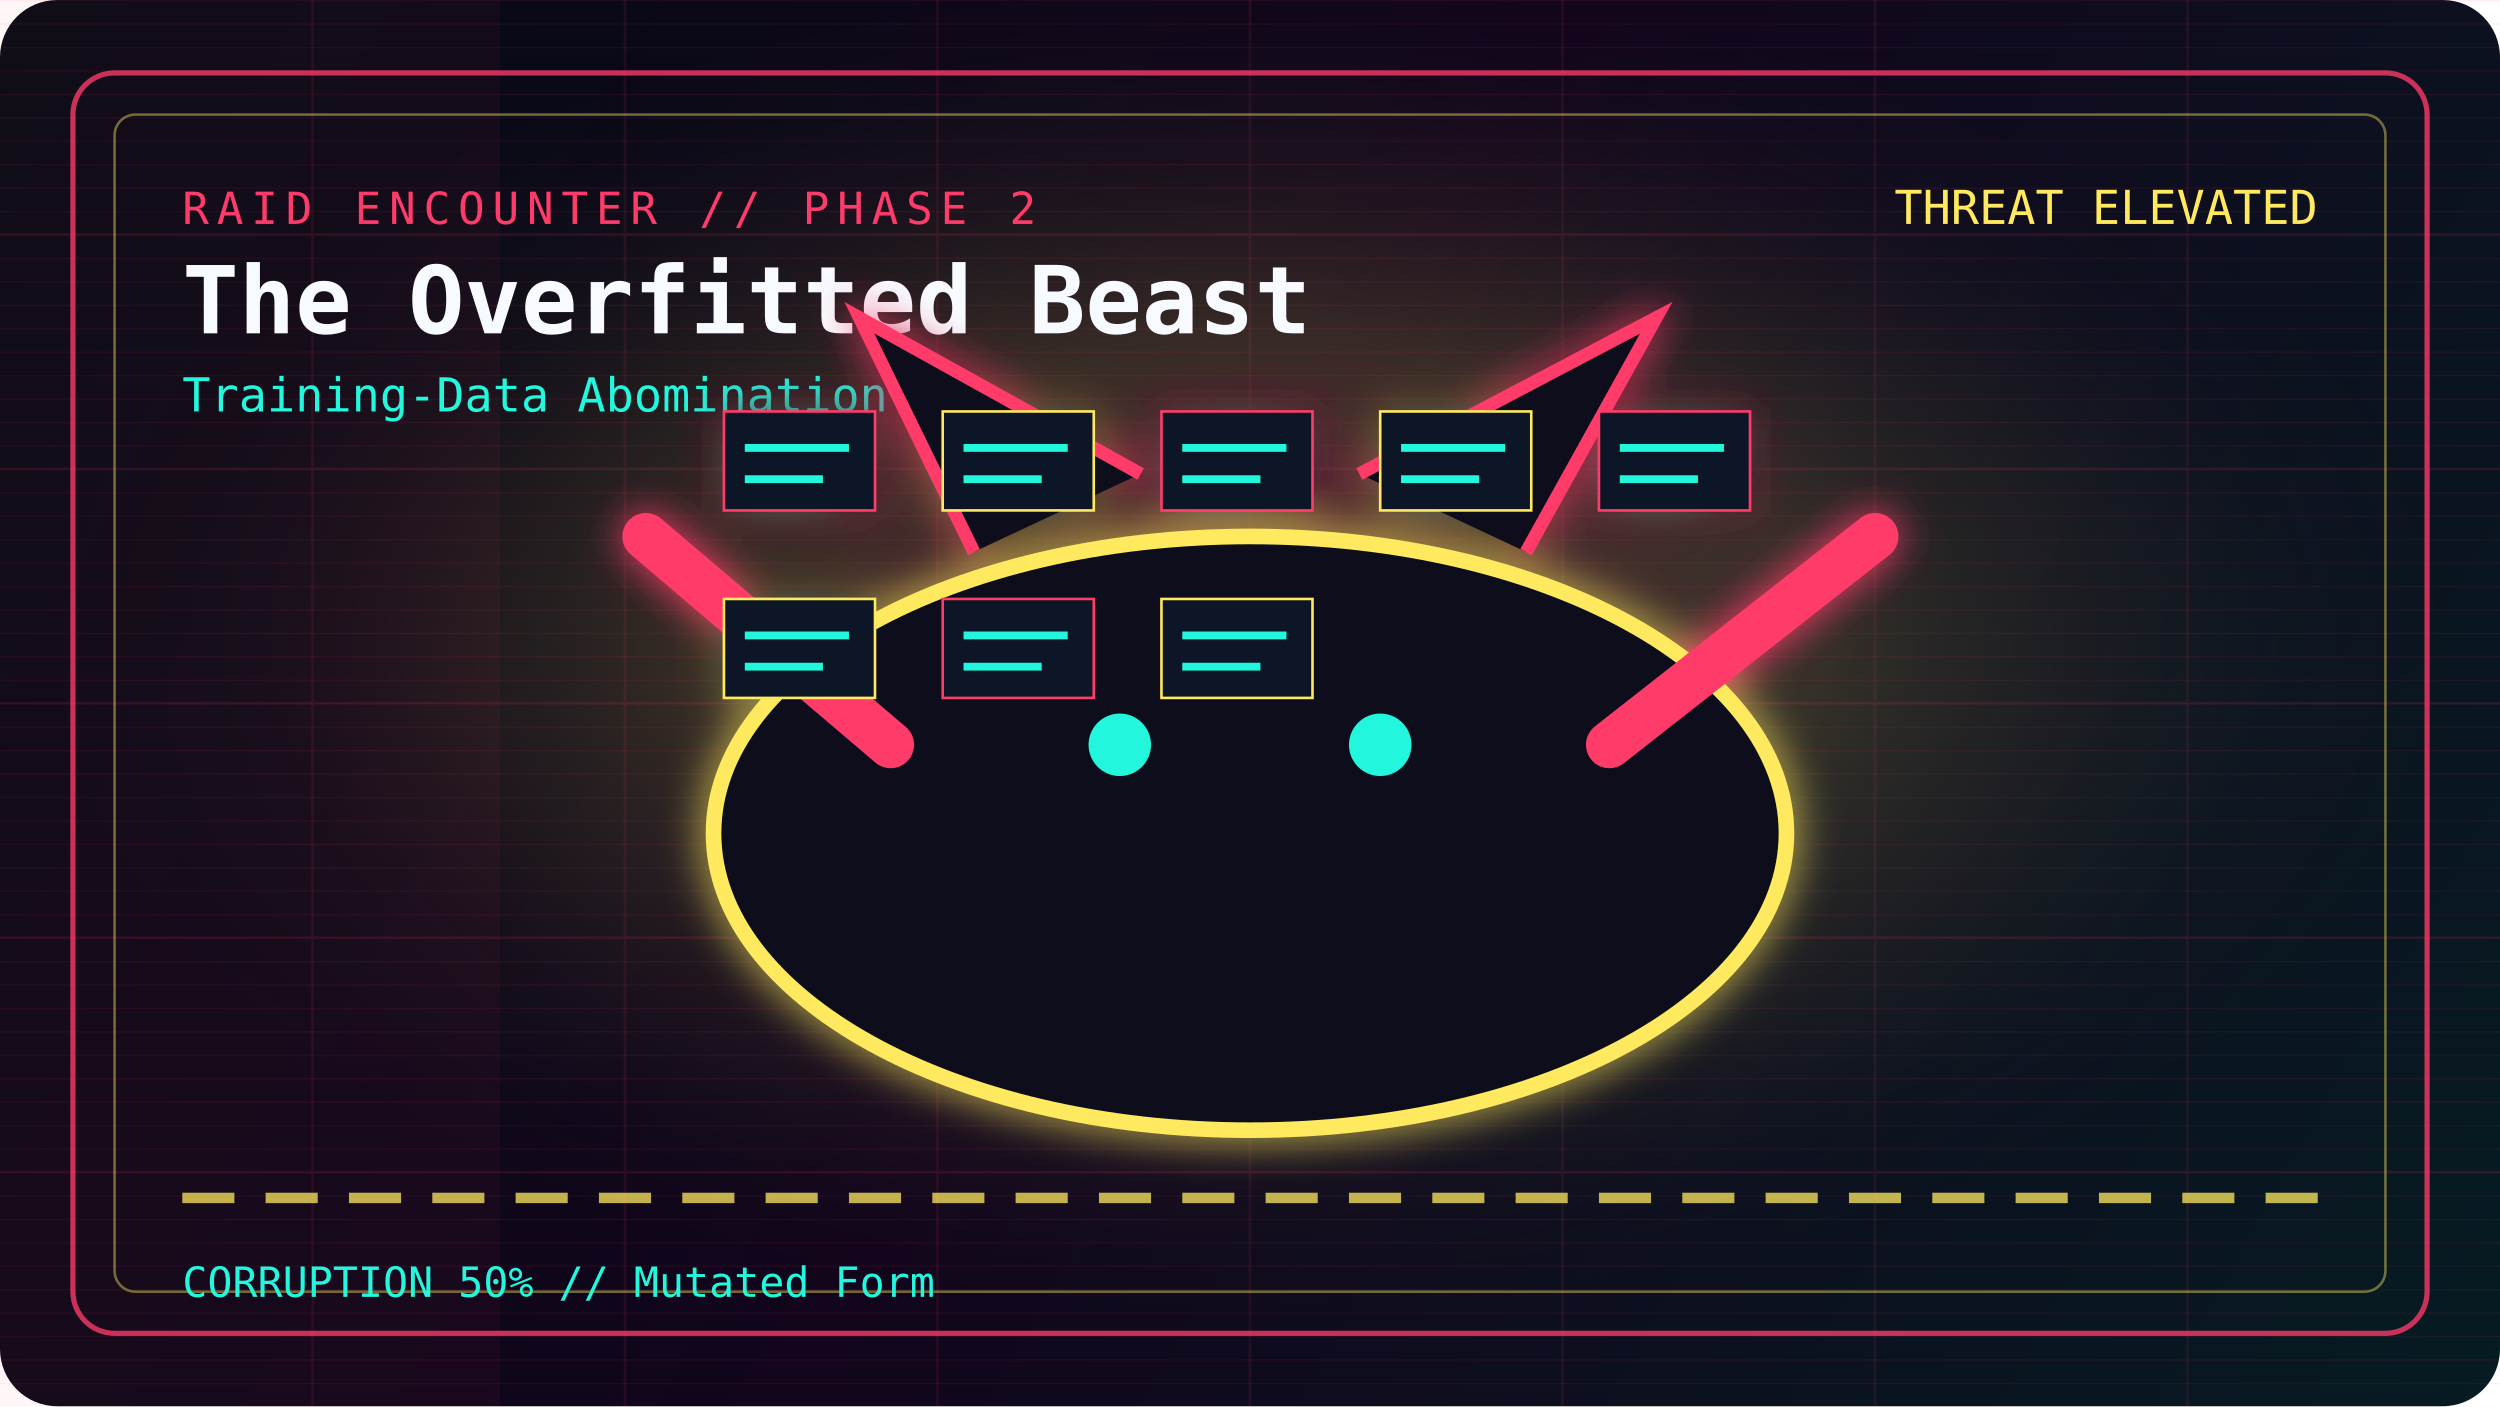
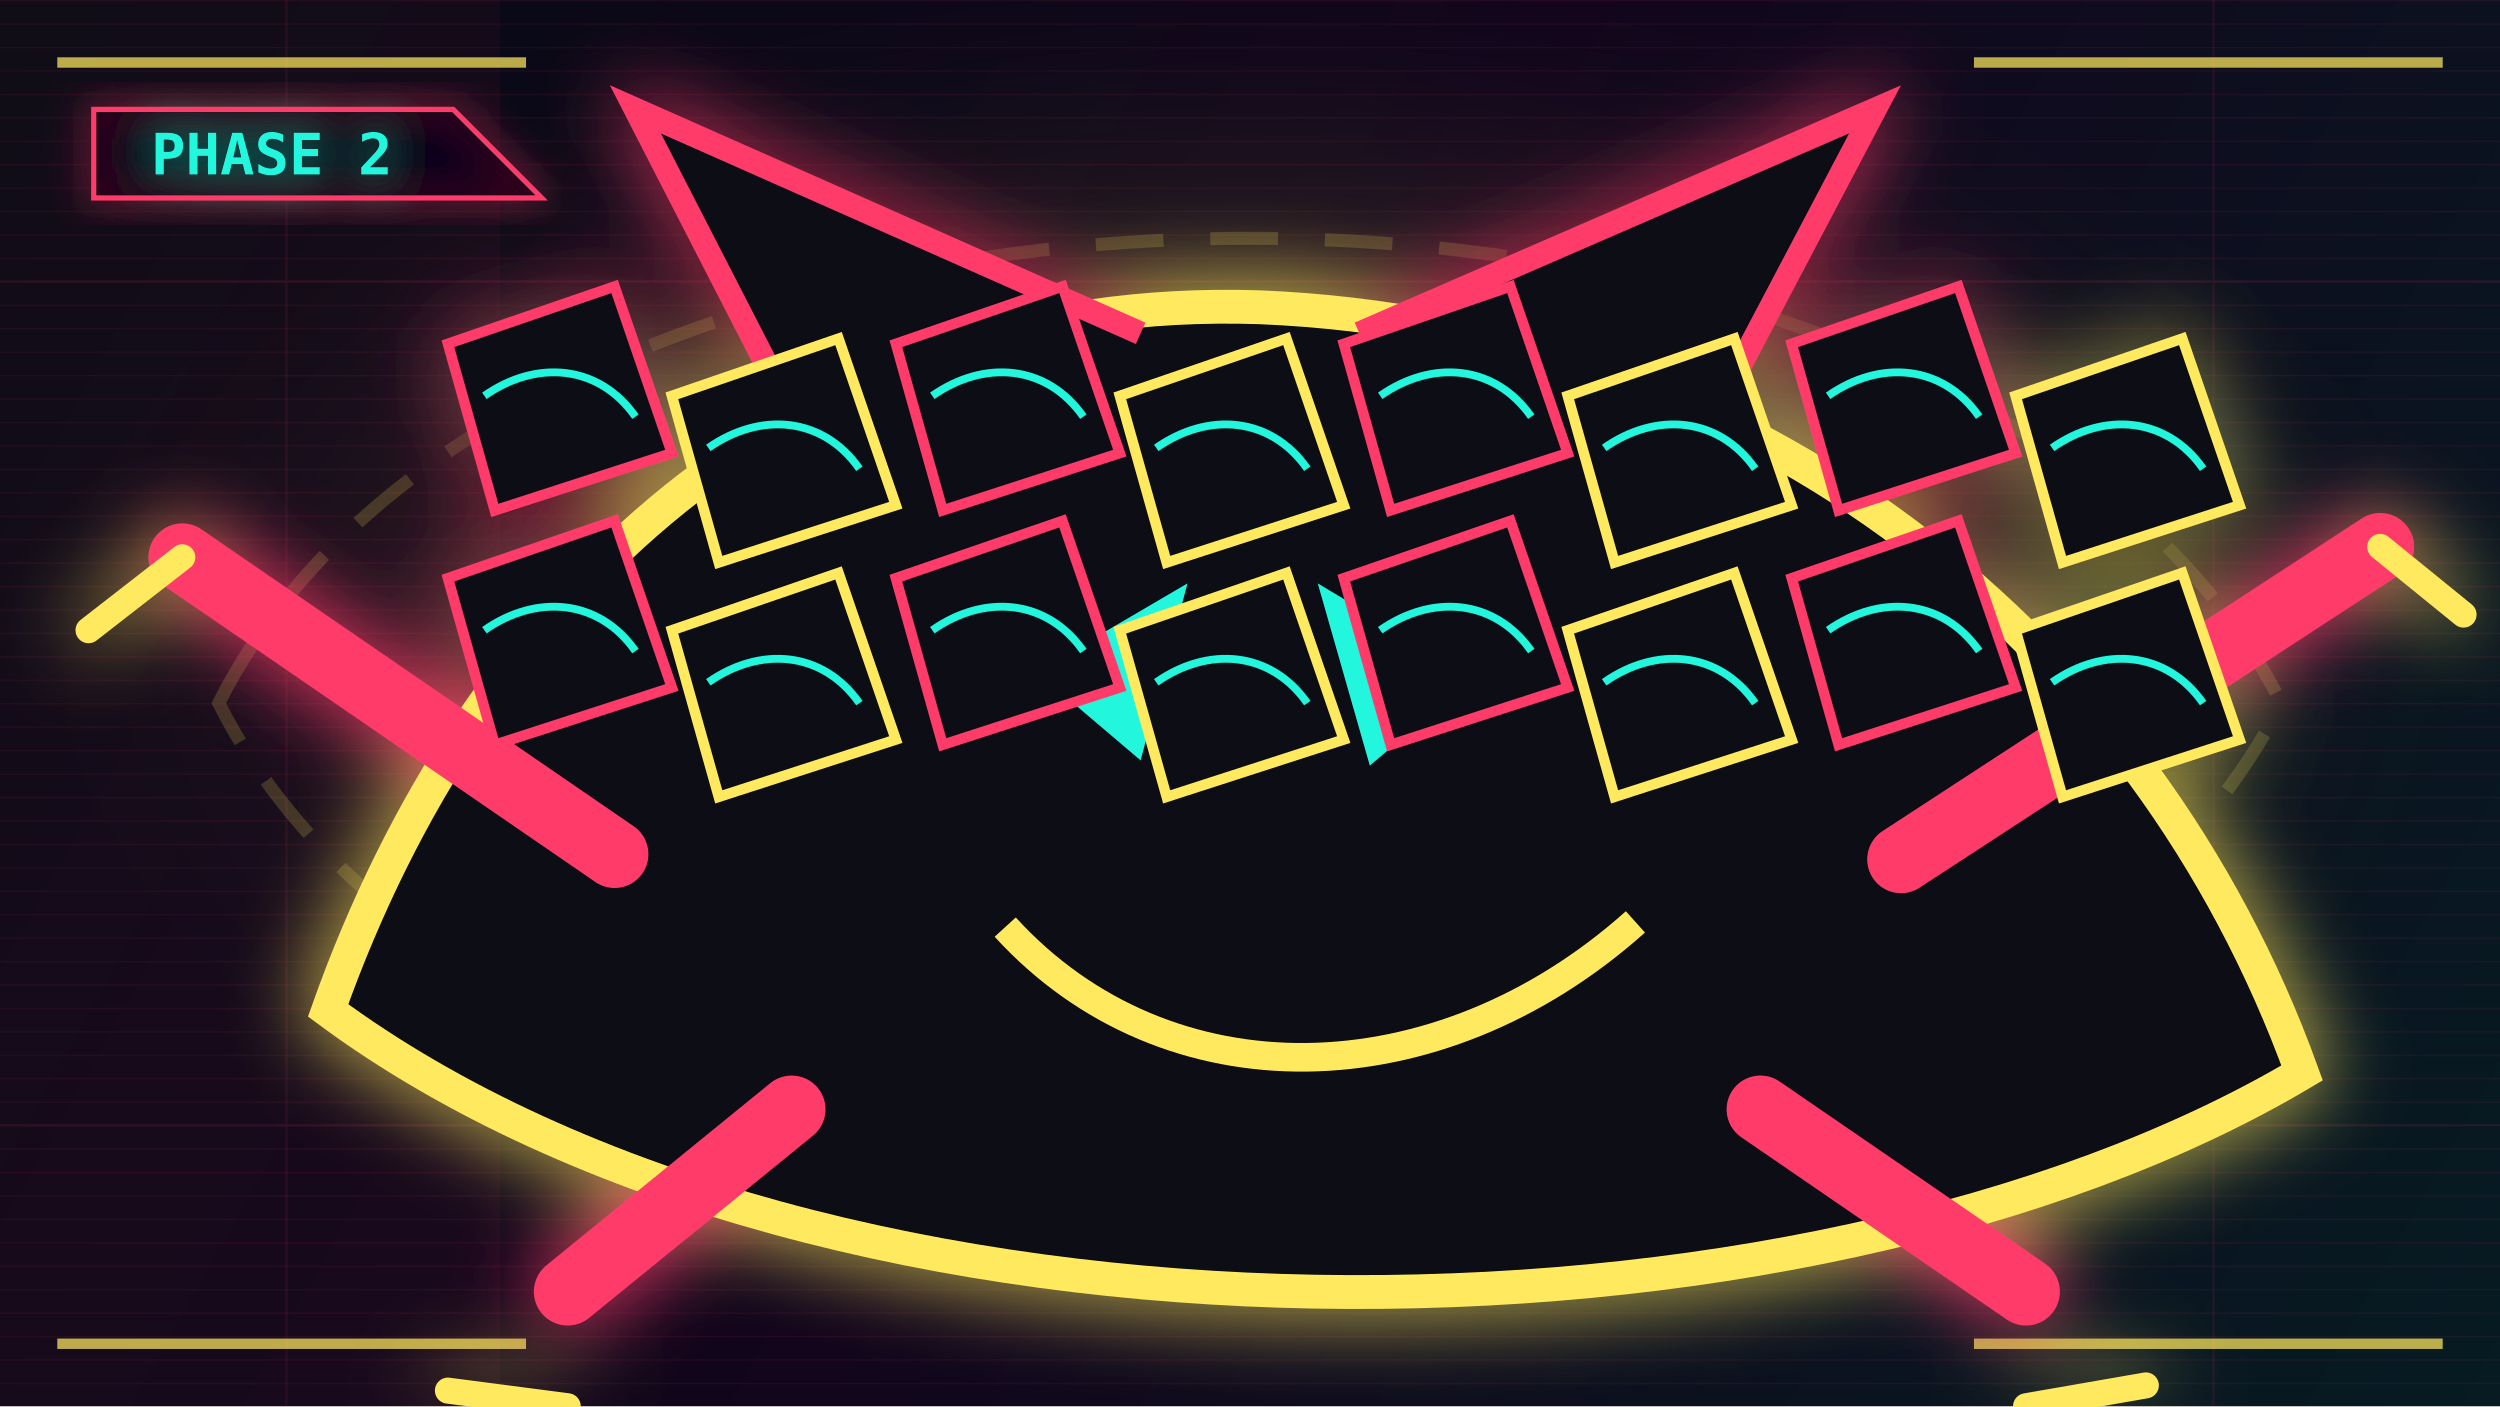
<svg xmlns="http://www.w3.org/2000/svg" width="960" height="540" viewBox="0 0 960 540" fill="none" role="img" aria-labelledby="title desc">
  <defs>
    <linearGradient id="bg" x1="0" y1="0" x2="960" y2="540" gradientUnits="userSpaceOnUse">
      <stop offset="0" stop-color="#050b14" />
      <stop offset=".48" stop-color="#12051c" />
      <stop offset="1" stop-color="#061b22" />
    </linearGradient>
    <radialGradient id="core" cx="50%" cy="46%" r="50%">
      <stop offset="0" stop-color="#ff3b6b" stop-opacity=".32" />
      <stop offset=".45" stop-color="#ffe95e" stop-opacity=".16" />
      <stop offset="1" stop-color="#020713" stop-opacity="0" />
    </radialGradient>
    <pattern id="scan" width="9" height="9" patternUnits="userSpaceOnUse">
      <path d="M0 0H9" stroke="#ff3b6b" stroke-opacity=".08" />
    </pattern>
    <filter id="glow" x="-30%" y="-30%" width="160%" height="160%">
      <feGaussianBlur stdDeviation="8" result="blur" />
      <feMerge>
        <feMergeNode in="blur" />
        <feMergeNode in="SourceGraphic" />
      </feMerge>
    </filter>
+     <filter id="heavyGlow" x="-50%" y="-50%" width="200%" height="200%">
+       <feGaussianBlur stdDeviation="16" result="blur" />
+       <feMerge>
+         <feMergeNode in="blur" />
+         <feMergeNode in="SourceGraphic" />
+       </feMerge>
+     </filter>
    <style>
      @keyframes pulse { 0%,100% { opacity: .55; } 50% { opacity: 1; } }
-       @keyframes dash { to { stroke-dashoffset: -160; } }
      @keyframes spin { to { transform: rotate(360deg); } }
-       @keyframes jitter { 0%,100% { transform: translate(0,0); } 20% { transform: translate(2px,-1px); } 40% { transform: translate(-2px,2px); } 60% { transform: translate(1px,2px); } 80% { transform: translate(-1px,-2px); } }
+       @keyframes shake { 0%,100% { transform: translate(0,0); } 20% { transform: translate(3px,-2px); } 40% { transform: translate(-3px,2px); } 60% { transform: translate(2px,3px); } 80% { transform: translate(-2px,-3px); } }
+       @keyframes drift { 0%,100% { transform: translateX(0); } 50% { transform: translateX(16px); } }
      @keyframes sweep { 0% { transform: translateX(-960px); } 100% { transform: translateX(960px); } }
+       @keyframes flow { to { stroke-dashoffset: -220; } }
      .pulse { animation: pulse 1.9s ease-in-out infinite; }
-       .dash { animation: dash 4s linear infinite; }
      .spin { transform-origin: 480px 270px; animation: spin 10s linear infinite; }
-       .jitter { animation: jitter 1.9s steps(2,end) infinite; }
+       .shake { animation: shake 1.64s steps(2,end) infinite; }
+       .drift { animation: drift 4.5s ease-in-out infinite; }
      .sweep { animation: sweep 5.2s linear infinite; }
+       .flow { animation: flow 4.2s linear infinite; }
    </style>
  </defs>
-   <rect width="960" height="540" rx="22" fill="url(#bg)" />
+   <rect width="960" height="540" fill="url(#bg)" />
  <rect width="960" height="540" fill="url(#core)" />
  <rect width="960" height="540" fill="url(#scan)" />
  <rect class="sweep" x="0" y="0" width="192" height="540" fill="#ff3b6b" fill-opacity=".045" />
-   <path d="M0 90H960M0 180H960M0 270H960M0 360H960M0 450H960M120 0V540M240 0V540M360 0V540M480 0V540M600 0V540M720 0V540M840 0V540" stroke="#ff3b6b" stroke-opacity=".09" />
-   <rect x="28" y="28" width="904" height="484" rx="16" stroke="#ff3b6b" stroke-opacity=".78" stroke-width="2" />
-   <rect x="44" y="44" width="872" height="452" rx="8" stroke="#ffe95e" stroke-opacity=".42" />
-   <text x="70" y="86" fill="#ff3b6b" font-family="ui-monospace, SFMono-Regular, Menlo, Monaco, Consolas, monospace" font-size="17" letter-spacing="3">RAID ENCOUNTER // PHASE 2</text>
-   <text x="70" y="128" fill="#f7fbff" font-family="ui-monospace, SFMono-Regular, Menlo, Monaco, Consolas, monospace" font-size="36" font-weight="900">The Overfitted Beast</text>
-   <text x="70" y="158" fill="#23f7dd" font-family="ui-monospace, SFMono-Regular, Menlo, Monaco, Consolas, monospace" font-size="18">Training-Data Abomination</text>
-   <text x="70" y="498" fill="#23f7dd" font-family="ui-monospace, SFMono-Regular, Menlo, Monaco, Consolas, monospace" font-size="16">CORRUPTION 50% // Mutated Form</text>
-   <g filter="url(#glow)">
+   <path d="M0 108H960M0 432H960M110 0V540M850 0V540" stroke="#ff3b6b" stroke-opacity=".08" />
+   <path d="M22 24H202M758 24H938M22 516H202M758 516H938" stroke="#ffe95e" stroke-opacity=".72" stroke-width="4" />
+   <path class="spin" d="M84 270C204 32 756 32 876 270C756 508 204 508 84 270Z" stroke="#ffe95e" stroke-opacity=".18" stroke-width="5" stroke-dasharray="26 18" fill="none" />
+   <g filter="url(#heavyGlow)">
    <g>
-       <ellipse cx="480" cy="320" rx="206" ry="114" fill="#07101b" stroke="#ffe95e" stroke-width="6" />
-       <path d="M342 286L248 206M618 286L720 206" stroke="#ff3b6b" stroke-width="18" stroke-linecap="round" />
-       <path d="M374 212L330 122L438 182M586 212L636 122L522 182" fill="#07101b" stroke="#ff3b6b" stroke-width="5" />
-       <circle cx="430" cy="286" r="12" fill="#23f7dd" />
-       <circle cx="530" cy="286" r="12" fill="#23f7dd" />
-       <rect class="jitter" x="278" y="158" width="58" height="38" fill="#0b1725" stroke="#ff3b6b" />
-       <path d="M286 172H326M286 184H316" stroke="#23f7dd" stroke-width="3" />
-       <rect class="jitter" x="362" y="158" width="58" height="38" fill="#0b1725" stroke="#ffe95e" />
-       <path d="M370 172H410M370 184H400" stroke="#23f7dd" stroke-width="3" />
-       <rect class="jitter" x="446" y="158" width="58" height="38" fill="#0b1725" stroke="#ff3b6b" />
-       <path d="M454 172H494M454 184H484" stroke="#23f7dd" stroke-width="3" />
-       <rect class="jitter" x="530" y="158" width="58" height="38" fill="#0b1725" stroke="#ffe95e" />
-       <path d="M538 172H578M538 184H568" stroke="#23f7dd" stroke-width="3" />
-       <rect class="jitter" x="614" y="158" width="58" height="38" fill="#0b1725" stroke="#ff3b6b" />
-       <path d="M622 172H662M622 184H652" stroke="#23f7dd" stroke-width="3" />
-       <rect class="jitter" x="278" y="230" width="58" height="38" fill="#0b1725" stroke="#ffe95e" />
-       <path d="M286 244H326M286 256H316" stroke="#23f7dd" stroke-width="3" />
-       <rect class="jitter" x="362" y="230" width="58" height="38" fill="#0b1725" stroke="#ff3b6b" />
-       <path d="M370 244H410M370 256H400" stroke="#23f7dd" stroke-width="3" />
-       <rect class="jitter" x="446" y="230" width="58" height="38" fill="#0b1725" stroke="#ffe95e" />
-       <path d="M454 244H494M454 256H484" stroke="#23f7dd" stroke-width="3" />
+       <path d="M126 388C182 230 306 112 484 118C674 126 824 246 884 412C692 526 318 530 126 388Z" fill="#070812" stroke="#ffe95e" stroke-width="13" />
+       <path d="M318 186L244 42L438 128M642 190L720 42L522 128" fill="#070812" stroke="#ff3b6b" stroke-width="9" />
+       <path d="M236 328L70 214M730 330L914 210M304 426L218 496M676 426L778 496" stroke="#ff3b6b" stroke-width="26" stroke-linecap="round" />
+       <path d="M70 214L34 242M914 210L946 236M218 540L172 534M778 540L824 532" stroke="#ffe95e" stroke-width="10" stroke-linecap="round" />
+       <path class="pulse" d="M398 258L456 224L438 292ZM566 260L506 224L526 294Z" fill="#23f7dd" />
+       <path d="M386 356C448 424 552 422 628 354" stroke="#ffe95e" stroke-width="11" fill="none" />
+       <path class="shake" d="M172 132L236 110L258 174L190 196Z" fill="#0a1018" stroke="#ff3b6b" stroke-width="4" />
+       <path d="M186 152C206 138 230 140 244 160" stroke="#23f7dd" stroke-width="3" fill="none" />
+       <path class="shake" d="M258 152L322 130L344 194L276 216Z" fill="#0a1018" stroke="#ffe95e" stroke-width="4" />
+       <path d="M272 172C292 158 316 160 330 180" stroke="#23f7dd" stroke-width="3" fill="none" />
+       <path class="shake" d="M344 132L408 110L430 174L362 196Z" fill="#0a1018" stroke="#ff3b6b" stroke-width="4" />
+       <path d="M358 152C378 138 402 140 416 160" stroke="#23f7dd" stroke-width="3" fill="none" />
+       <path class="shake" d="M430 152L494 130L516 194L448 216Z" fill="#0a1018" stroke="#ffe95e" stroke-width="4" />
+       <path d="M444 172C464 158 488 160 502 180" stroke="#23f7dd" stroke-width="3" fill="none" />
+       <path class="shake" d="M516 132L580 110L602 174L534 196Z" fill="#0a1018" stroke="#ff3b6b" stroke-width="4" />
+       <path d="M530 152C550 138 574 140 588 160" stroke="#23f7dd" stroke-width="3" fill="none" />
+       <path class="shake" d="M602 152L666 130L688 194L620 216Z" fill="#0a1018" stroke="#ffe95e" stroke-width="4" />
+       <path d="M616 172C636 158 660 160 674 180" stroke="#23f7dd" stroke-width="3" fill="none" />
+       <path class="shake" d="M688 132L752 110L774 174L706 196Z" fill="#0a1018" stroke="#ff3b6b" stroke-width="4" />
+       <path d="M702 152C722 138 746 140 760 160" stroke="#23f7dd" stroke-width="3" fill="none" />
+       <path class="shake" d="M774 152L838 130L860 194L792 216Z" fill="#0a1018" stroke="#ffe95e" stroke-width="4" />
+       <path d="M788 172C808 158 832 160 846 180" stroke="#23f7dd" stroke-width="3" fill="none" />
+       <path class="shake" d="M172 222L236 200L258 264L190 286Z" fill="#0a1018" stroke="#ff3b6b" stroke-width="4" />
+       <path d="M186 242C206 228 230 230 244 250" stroke="#23f7dd" stroke-width="3" fill="none" />
+       <path class="shake" d="M258 242L322 220L344 284L276 306Z" fill="#0a1018" stroke="#ffe95e" stroke-width="4" />
+       <path d="M272 262C292 248 316 250 330 270" stroke="#23f7dd" stroke-width="3" fill="none" />
+       <path class="shake" d="M344 222L408 200L430 264L362 286Z" fill="#0a1018" stroke="#ff3b6b" stroke-width="4" />
+       <path d="M358 242C378 228 402 230 416 250" stroke="#23f7dd" stroke-width="3" fill="none" />
+       <path class="shake" d="M430 242L494 220L516 284L448 306Z" fill="#0a1018" stroke="#ffe95e" stroke-width="4" />
+       <path d="M444 262C464 248 488 250 502 270" stroke="#23f7dd" stroke-width="3" fill="none" />
+       <path class="shake" d="M516 222L580 200L602 264L534 286Z" fill="#0a1018" stroke="#ff3b6b" stroke-width="4" />
+       <path d="M530 242C550 228 574 230 588 250" stroke="#23f7dd" stroke-width="3" fill="none" />
+       <path class="shake" d="M602 242L666 220L688 284L620 306Z" fill="#0a1018" stroke="#ffe95e" stroke-width="4" />
+       <path d="M616 262C636 248 660 250 674 270" stroke="#23f7dd" stroke-width="3" fill="none" />
+       <path class="shake" d="M688 222L752 200L774 264L706 286Z" fill="#0a1018" stroke="#ff3b6b" stroke-width="4" />
+       <path d="M702 242C722 228 746 230 760 250" stroke="#23f7dd" stroke-width="3" fill="none" />
+       <path class="shake" d="M774 242L838 220L860 284L792 306Z" fill="#0a1018" stroke="#ffe95e" stroke-width="4" />
+       <path d="M788 262C808 248 832 250 846 270" stroke="#23f7dd" stroke-width="3" fill="none" />
    </g>
  </g>
-   <path d="M70 460H890" stroke="#ffe95e" stroke-opacity=".75" stroke-width="4" stroke-dasharray="20 12" />
-   <text x="890" y="86" text-anchor="end" fill="#ffe95e" font-family="ui-monospace, SFMono-Regular, Menlo, Monaco, Consolas, monospace" font-size="18">THREAT ELEVATED</text>
+   <g filter="url(#glow)">
+     <path d="M36 42H174L208 76H36Z" fill="#020713" fill-opacity=".82" stroke="#ff3b6b" stroke-width="2" />
+     <text x="58" y="67" fill="#23f7dd" font-family="ui-monospace, SFMono-Regular, Menlo, Monaco, Consolas, monospace" font-size="22" font-weight="900">PHASE 2</text>
+   </g>
</svg>
